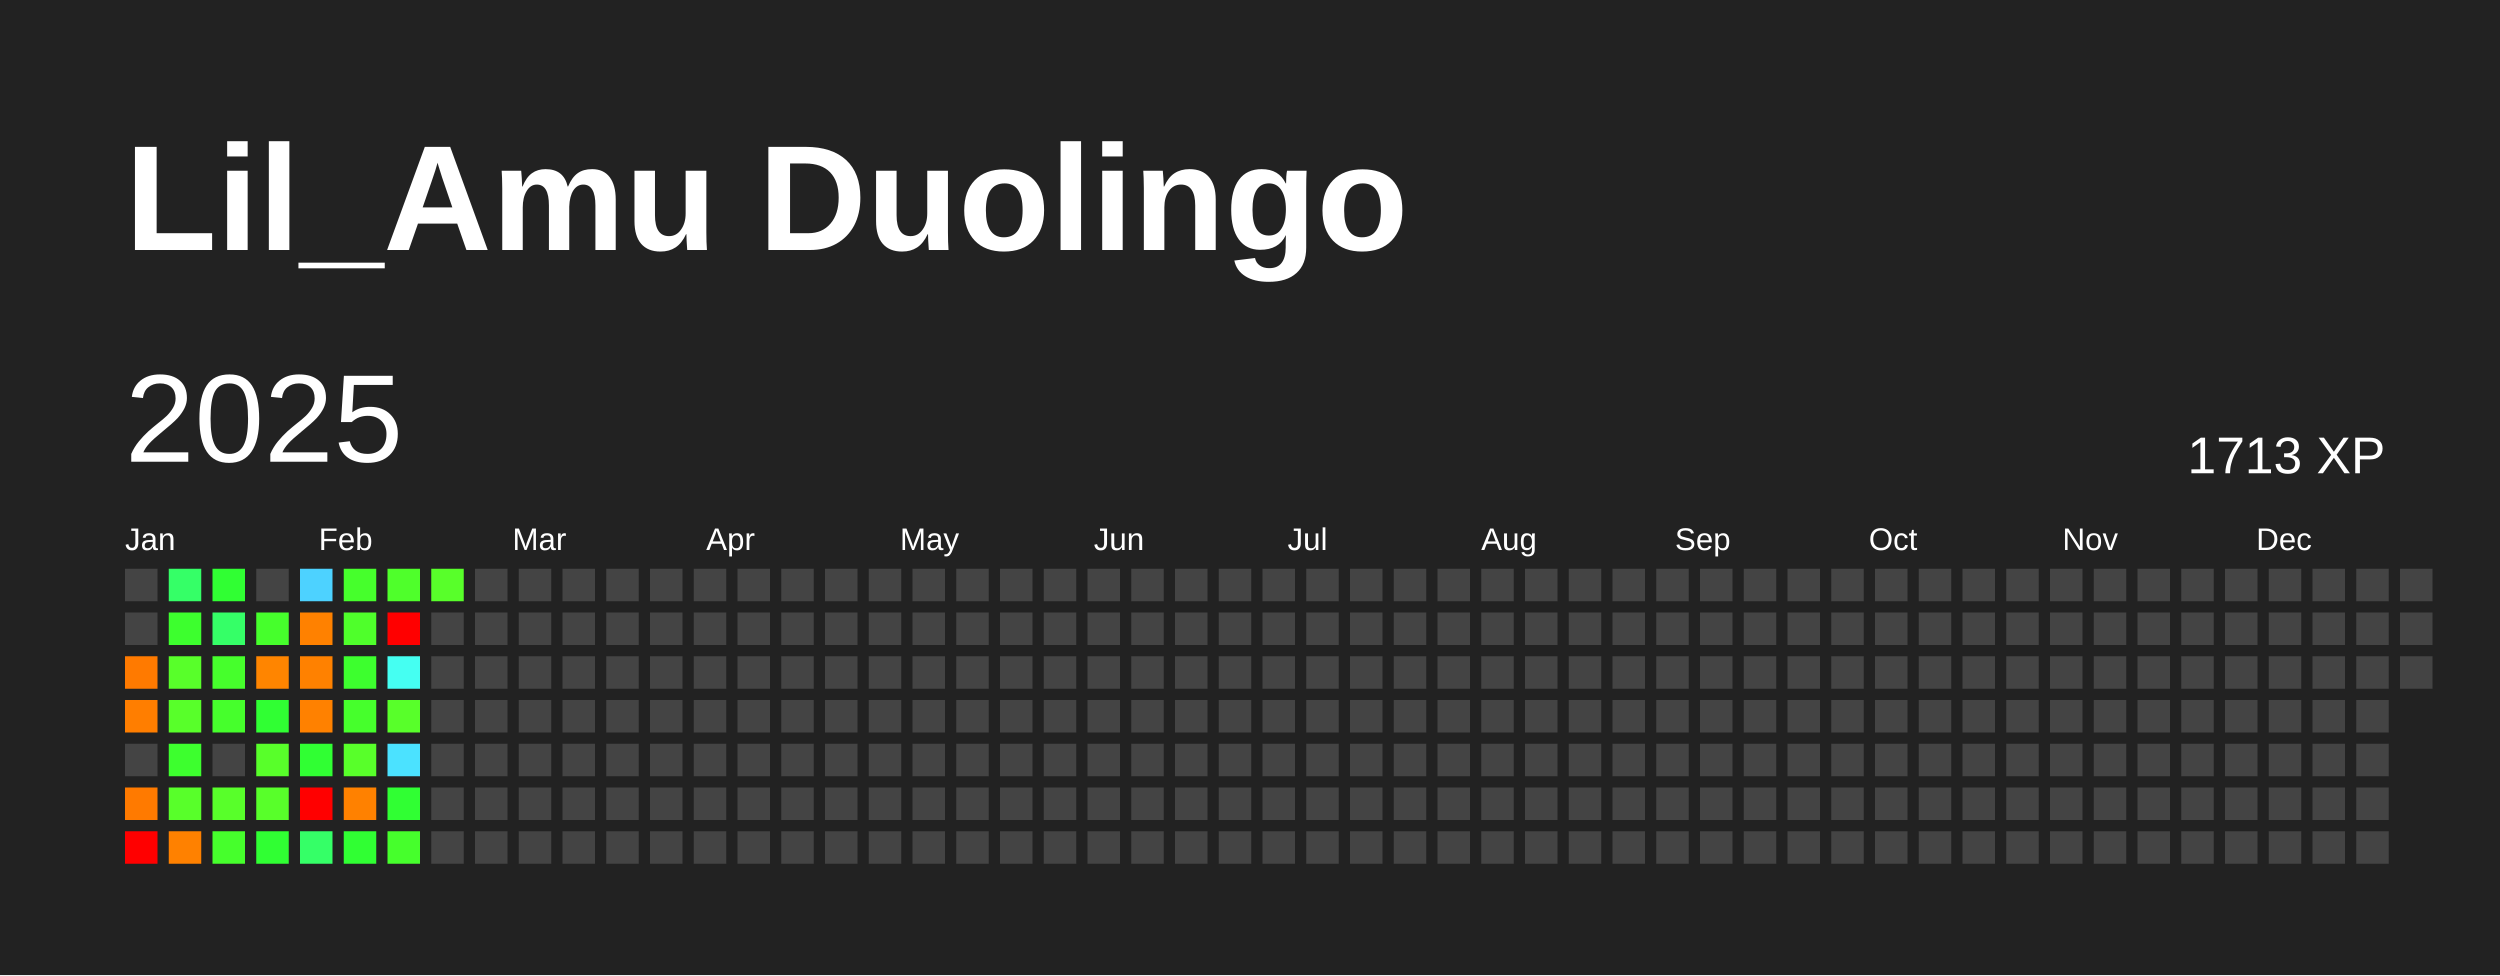
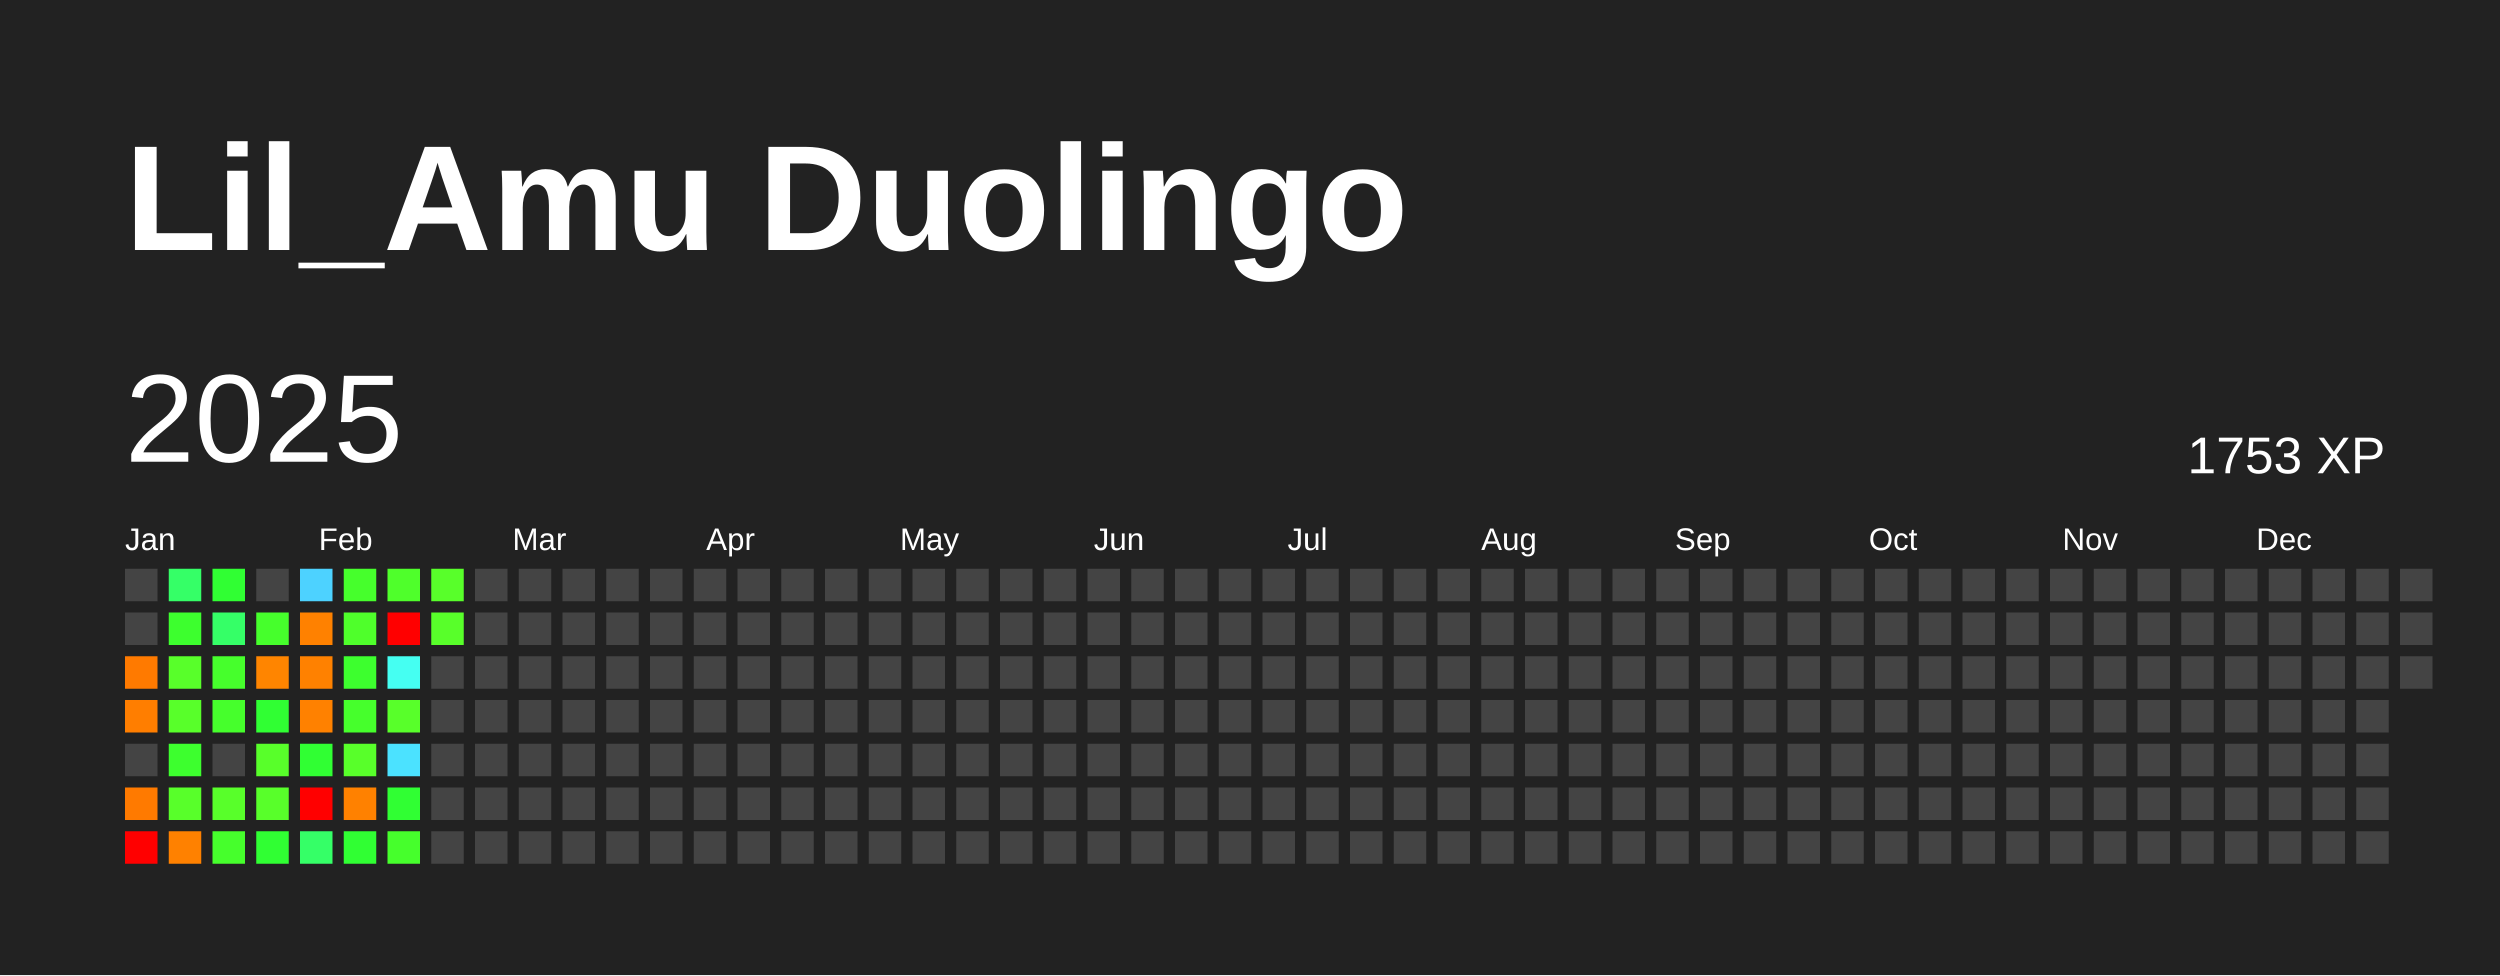
<svg xmlns="http://www.w3.org/2000/svg" baseProfile="full" height="78mm" version="1.1" viewBox="0,0,200,78" width="200mm">
  <defs />
  <rect fill="#222222" height="78" width="200" x="0" y="0" />
  <text fill="#FFFFFF" style="font-size:12px; font-family:Arial; font-weight:bold;" x="10" y="20">Lil_Amu Duolingo</text>
  <text dominant-baseline="hanging" fill="#FFFFFF" style="font-size:10.0px; font-family:Arial;" x="10" y="30">2025</text>
-   <text dominant-baseline="hanging" fill="#FFFFFF" style="font-size:4.125px; font-family:Arial;" x="175" y="35">1713 XP</text>
+   <text dominant-baseline="hanging" fill="#FFFFFF" style="font-size:4.125px; font-family:Arial;" x="175" y="35">1753 XP</text>
  <text fill="#FFFFFF" style="font-size:2.5px; font-family:Arial" x="10.0" y="44">Jan</text>
  <text fill="#FFFFFF" style="font-size:2.5px; font-family:Arial" x="25.5" y="44">Feb</text>
  <text fill="#FFFFFF" style="font-size:2.5px; font-family:Arial" x="41.0" y="44">Mar</text>
  <text fill="#FFFFFF" style="font-size:2.5px; font-family:Arial" x="56.5" y="44">Apr</text>
  <text fill="#FFFFFF" style="font-size:2.5px; font-family:Arial" x="72.0" y="44">May</text>
  <text fill="#FFFFFF" style="font-size:2.5px; font-family:Arial" x="87.5" y="44">Jun</text>
  <text fill="#FFFFFF" style="font-size:2.5px; font-family:Arial" x="103.0" y="44">Jul</text>
  <text fill="#FFFFFF" style="font-size:2.5px; font-family:Arial" x="118.5" y="44">Aug</text>
  <text fill="#FFFFFF" style="font-size:2.5px; font-family:Arial" x="134.0" y="44">Sep</text>
  <text fill="#FFFFFF" style="font-size:2.5px; font-family:Arial" x="149.5" y="44">Oct</text>
  <text fill="#FFFFFF" style="font-size:2.5px; font-family:Arial" x="165.0" y="44">Nov</text>
  <text fill="#FFFFFF" style="font-size:2.5px; font-family:Arial" x="180.5" y="44">Dec</text>
  <rect fill="#444444" height="2.6" width="2.6" x="10.0" y="45.5" />
  <rect fill="#444444" height="2.6" width="2.6" x="10.0" y="49.0" />
  <rect fill="#ff7a00" height="2.6" width="2.6" x="10.0" y="52.5" />
  <rect fill="#ff7e00" height="2.6" width="2.6" x="10.0" y="56.0" />
  <rect fill="#444444" height="2.6" width="2.6" x="10.0" y="59.5" />
  <rect fill="#ff7a00" height="2.6" width="2.6" x="10.0" y="63.0" />
  <rect fill="red" height="2.6" width="2.6" x="10.0" y="66.5" />
  <rect fill="#35ff67" height="2.6" width="2.6" x="13.5" y="45.5" />
  <rect fill="#3dff2e" height="2.6" width="2.6" x="13.5" y="49.0" />
  <rect fill="#58ff2a" height="2.6" width="2.6" x="13.5" y="52.5" />
  <rect fill="#58ff2a" height="2.6" width="2.6" x="13.5" y="56.0" />
  <rect fill="#3dff2e" height="2.6" width="2.6" x="13.5" y="59.5" />
  <rect fill="#58ff2a" height="2.6" width="2.6" x="13.5" y="63.0" />
  <rect fill="#ff8100" height="2.6" width="2.6" x="13.5" y="66.5" />
  <rect fill="#30ff33" height="2.6" width="2.6" x="17.0" y="45.5" />
  <rect fill="#35ff67" height="2.6" width="2.6" x="17.0" y="49.0" />
  <rect fill="#46ff2c" height="2.6" width="2.6" x="17.0" y="52.5" />
  <rect fill="#46ff2c" height="2.6" width="2.6" x="17.0" y="56.0" />
  <rect fill="#444444" height="2.6" width="2.6" x="17.0" y="59.5" />
  <rect fill="#58ff2a" height="2.6" width="2.6" x="17.0" y="63.0" />
  <rect fill="#46ff2c" height="2.6" width="2.6" x="17.0" y="66.5" />
  <rect fill="#444444" height="2.6" width="2.6" x="20.5" y="45.5" />
  <rect fill="#46ff2c" height="2.6" width="2.6" x="20.5" y="49.0" />
  <rect fill="#ff8500" height="2.6" width="2.6" x="20.5" y="52.5" />
  <rect fill="#30ff33" height="2.6" width="2.6" x="20.5" y="56.0" />
  <rect fill="#58ff2a" height="2.6" width="2.6" x="20.5" y="59.5" />
  <rect fill="#58ff2a" height="2.6" width="2.6" x="20.5" y="63.0" />
  <rect fill="#30ff33" height="2.6" width="2.6" x="20.5" y="66.5" />
  <rect fill="#4dd2ff" height="2.6" width="2.6" x="24.0" y="45.5" />
  <rect fill="#ff8100" height="2.6" width="2.6" x="24.0" y="49.0" />
  <rect fill="#ff8100" height="2.6" width="2.6" x="24.0" y="52.5" />
  <rect fill="#ff8100" height="2.6" width="2.6" x="24.0" y="56.0" />
  <rect fill="#30ff33" height="2.6" width="2.6" x="24.0" y="59.5" />
  <rect fill="red" height="2.6" width="2.6" x="24.0" y="63.0" />
  <rect fill="#35ff67" height="2.6" width="2.6" x="24.0" y="66.5" />
  <rect fill="#46ff2c" height="2.6" width="2.6" x="27.5" y="45.5" />
  <rect fill="#4fff2b" height="2.6" width="2.6" x="27.5" y="49.0" />
  <rect fill="#3dff2e" height="2.6" width="2.6" x="27.5" y="52.5" />
  <rect fill="#46ff2c" height="2.6" width="2.6" x="27.5" y="56.0" />
  <rect fill="#58ff2a" height="2.6" width="2.6" x="27.5" y="59.5" />
  <rect fill="#ff8100" height="2.6" width="2.6" x="27.5" y="63.0" />
  <rect fill="#30ff33" height="2.6" width="2.6" x="27.5" y="66.5" />
  <rect fill="#4fff2b" height="2.6" width="2.6" x="31.0" y="45.5" />
  <rect fill="red" height="2.6" width="2.6" x="31.0" y="49.0" />
  <rect fill="#45fff2" height="2.6" width="2.6" x="31.0" y="52.5" />
  <rect fill="#58ff2a" height="2.6" width="2.6" x="31.0" y="56.0" />
  <rect fill="#4be2ff" height="2.6" width="2.6" x="31.0" y="59.5" />
  <rect fill="#30ff33" height="2.6" width="2.6" x="31.0" y="63.0" />
  <rect fill="#46ff2c" height="2.6" width="2.6" x="31.0" y="66.5" />
  <rect fill="#58ff2a" height="2.6" width="2.6" x="34.5" y="45.5" />
-   <rect fill="#444444" height="2.6" width="2.6" x="34.5" y="49.0" />
+   <rect fill="#58ff2a" height="2.6" width="2.6" x="34.5" y="49.0" />
  <rect fill="#444444" height="2.6" width="2.6" x="34.5" y="52.5" />
  <rect fill="#444444" height="2.6" width="2.6" x="34.5" y="56.0" />
  <rect fill="#444444" height="2.6" width="2.6" x="34.5" y="59.5" />
  <rect fill="#444444" height="2.6" width="2.6" x="34.5" y="63.0" />
  <rect fill="#444444" height="2.6" width="2.6" x="34.5" y="66.5" />
  <rect fill="#444444" height="2.6" width="2.6" x="38.0" y="45.5" />
  <rect fill="#444444" height="2.6" width="2.6" x="38.0" y="49.0" />
  <rect fill="#444444" height="2.6" width="2.6" x="38.0" y="52.5" />
  <rect fill="#444444" height="2.6" width="2.6" x="38.0" y="56.0" />
  <rect fill="#444444" height="2.6" width="2.6" x="38.0" y="59.5" />
  <rect fill="#444444" height="2.6" width="2.6" x="38.0" y="63.0" />
  <rect fill="#444444" height="2.6" width="2.6" x="38.0" y="66.5" />
  <rect fill="#444444" height="2.6" width="2.6" x="41.5" y="45.5" />
  <rect fill="#444444" height="2.6" width="2.6" x="41.5" y="49.0" />
  <rect fill="#444444" height="2.6" width="2.6" x="41.5" y="52.5" />
  <rect fill="#444444" height="2.6" width="2.6" x="41.5" y="56.0" />
  <rect fill="#444444" height="2.6" width="2.6" x="41.5" y="59.5" />
  <rect fill="#444444" height="2.6" width="2.6" x="41.5" y="63.0" />
  <rect fill="#444444" height="2.6" width="2.6" x="41.5" y="66.5" />
  <rect fill="#444444" height="2.6" width="2.6" x="45.0" y="45.5" />
  <rect fill="#444444" height="2.6" width="2.6" x="45.0" y="49.0" />
  <rect fill="#444444" height="2.6" width="2.6" x="45.0" y="52.5" />
  <rect fill="#444444" height="2.6" width="2.6" x="45.0" y="56.0" />
  <rect fill="#444444" height="2.6" width="2.6" x="45.0" y="59.5" />
  <rect fill="#444444" height="2.6" width="2.6" x="45.0" y="63.0" />
  <rect fill="#444444" height="2.6" width="2.6" x="45.0" y="66.5" />
  <rect fill="#444444" height="2.6" width="2.6" x="48.5" y="45.5" />
  <rect fill="#444444" height="2.6" width="2.6" x="48.5" y="49.0" />
  <rect fill="#444444" height="2.6" width="2.6" x="48.5" y="52.5" />
  <rect fill="#444444" height="2.6" width="2.6" x="48.5" y="56.0" />
  <rect fill="#444444" height="2.6" width="2.6" x="48.5" y="59.5" />
  <rect fill="#444444" height="2.6" width="2.6" x="48.5" y="63.0" />
  <rect fill="#444444" height="2.6" width="2.6" x="48.5" y="66.5" />
  <rect fill="#444444" height="2.6" width="2.6" x="52.0" y="45.5" />
  <rect fill="#444444" height="2.6" width="2.6" x="52.0" y="49.0" />
  <rect fill="#444444" height="2.6" width="2.6" x="52.0" y="52.5" />
  <rect fill="#444444" height="2.6" width="2.6" x="52.0" y="56.0" />
  <rect fill="#444444" height="2.6" width="2.6" x="52.0" y="59.5" />
  <rect fill="#444444" height="2.6" width="2.6" x="52.0" y="63.0" />
  <rect fill="#444444" height="2.6" width="2.6" x="52.0" y="66.5" />
  <rect fill="#444444" height="2.6" width="2.6" x="55.5" y="45.5" />
  <rect fill="#444444" height="2.6" width="2.6" x="55.5" y="49.0" />
  <rect fill="#444444" height="2.6" width="2.6" x="55.5" y="52.5" />
  <rect fill="#444444" height="2.6" width="2.6" x="55.5" y="56.0" />
  <rect fill="#444444" height="2.6" width="2.6" x="55.5" y="59.5" />
  <rect fill="#444444" height="2.6" width="2.6" x="55.5" y="63.0" />
  <rect fill="#444444" height="2.6" width="2.6" x="55.5" y="66.5" />
  <rect fill="#444444" height="2.6" width="2.6" x="59.0" y="45.5" />
  <rect fill="#444444" height="2.6" width="2.6" x="59.0" y="49.0" />
  <rect fill="#444444" height="2.6" width="2.6" x="59.0" y="52.5" />
  <rect fill="#444444" height="2.6" width="2.6" x="59.0" y="56.0" />
  <rect fill="#444444" height="2.6" width="2.6" x="59.0" y="59.5" />
  <rect fill="#444444" height="2.6" width="2.6" x="59.0" y="63.0" />
  <rect fill="#444444" height="2.6" width="2.6" x="59.0" y="66.5" />
  <rect fill="#444444" height="2.6" width="2.6" x="62.5" y="45.5" />
  <rect fill="#444444" height="2.6" width="2.6" x="62.5" y="49.0" />
  <rect fill="#444444" height="2.6" width="2.6" x="62.5" y="52.5" />
  <rect fill="#444444" height="2.6" width="2.6" x="62.5" y="56.0" />
  <rect fill="#444444" height="2.6" width="2.6" x="62.5" y="59.5" />
  <rect fill="#444444" height="2.6" width="2.6" x="62.5" y="63.0" />
  <rect fill="#444444" height="2.6" width="2.6" x="62.5" y="66.5" />
  <rect fill="#444444" height="2.6" width="2.6" x="66.0" y="45.5" />
  <rect fill="#444444" height="2.6" width="2.6" x="66.0" y="49.0" />
  <rect fill="#444444" height="2.6" width="2.6" x="66.0" y="52.5" />
  <rect fill="#444444" height="2.6" width="2.6" x="66.0" y="56.0" />
  <rect fill="#444444" height="2.6" width="2.6" x="66.0" y="59.5" />
  <rect fill="#444444" height="2.6" width="2.6" x="66.0" y="63.0" />
  <rect fill="#444444" height="2.6" width="2.6" x="66.0" y="66.5" />
  <rect fill="#444444" height="2.6" width="2.6" x="69.5" y="45.5" />
  <rect fill="#444444" height="2.6" width="2.6" x="69.5" y="49.0" />
  <rect fill="#444444" height="2.6" width="2.6" x="69.5" y="52.5" />
  <rect fill="#444444" height="2.6" width="2.6" x="69.5" y="56.0" />
  <rect fill="#444444" height="2.6" width="2.6" x="69.5" y="59.5" />
  <rect fill="#444444" height="2.6" width="2.6" x="69.5" y="63.0" />
  <rect fill="#444444" height="2.6" width="2.6" x="69.5" y="66.5" />
  <rect fill="#444444" height="2.6" width="2.6" x="73.0" y="45.5" />
  <rect fill="#444444" height="2.6" width="2.6" x="73.0" y="49.0" />
  <rect fill="#444444" height="2.6" width="2.6" x="73.0" y="52.5" />
  <rect fill="#444444" height="2.6" width="2.6" x="73.0" y="56.0" />
  <rect fill="#444444" height="2.6" width="2.6" x="73.0" y="59.5" />
  <rect fill="#444444" height="2.6" width="2.6" x="73.0" y="63.0" />
  <rect fill="#444444" height="2.6" width="2.6" x="73.0" y="66.5" />
  <rect fill="#444444" height="2.6" width="2.6" x="76.5" y="45.5" />
  <rect fill="#444444" height="2.6" width="2.6" x="76.5" y="49.0" />
  <rect fill="#444444" height="2.6" width="2.6" x="76.5" y="52.5" />
  <rect fill="#444444" height="2.6" width="2.6" x="76.5" y="56.0" />
  <rect fill="#444444" height="2.6" width="2.6" x="76.5" y="59.5" />
  <rect fill="#444444" height="2.6" width="2.6" x="76.5" y="63.0" />
  <rect fill="#444444" height="2.6" width="2.6" x="76.5" y="66.5" />
  <rect fill="#444444" height="2.6" width="2.6" x="80.0" y="45.5" />
  <rect fill="#444444" height="2.6" width="2.6" x="80.0" y="49.0" />
  <rect fill="#444444" height="2.6" width="2.6" x="80.0" y="52.5" />
  <rect fill="#444444" height="2.6" width="2.6" x="80.0" y="56.0" />
  <rect fill="#444444" height="2.6" width="2.6" x="80.0" y="59.5" />
  <rect fill="#444444" height="2.6" width="2.6" x="80.0" y="63.0" />
  <rect fill="#444444" height="2.6" width="2.6" x="80.0" y="66.5" />
  <rect fill="#444444" height="2.6" width="2.6" x="83.5" y="45.5" />
  <rect fill="#444444" height="2.6" width="2.6" x="83.5" y="49.0" />
  <rect fill="#444444" height="2.6" width="2.6" x="83.5" y="52.5" />
  <rect fill="#444444" height="2.6" width="2.6" x="83.5" y="56.0" />
  <rect fill="#444444" height="2.6" width="2.6" x="83.5" y="59.5" />
  <rect fill="#444444" height="2.6" width="2.6" x="83.5" y="63.0" />
  <rect fill="#444444" height="2.6" width="2.6" x="83.5" y="66.5" />
  <rect fill="#444444" height="2.6" width="2.6" x="87.0" y="45.5" />
  <rect fill="#444444" height="2.6" width="2.6" x="87.0" y="49.0" />
  <rect fill="#444444" height="2.6" width="2.6" x="87.0" y="52.5" />
  <rect fill="#444444" height="2.6" width="2.6" x="87.0" y="56.0" />
  <rect fill="#444444" height="2.6" width="2.6" x="87.0" y="59.5" />
  <rect fill="#444444" height="2.6" width="2.6" x="87.0" y="63.0" />
  <rect fill="#444444" height="2.6" width="2.6" x="87.0" y="66.5" />
  <rect fill="#444444" height="2.6" width="2.6" x="90.5" y="45.5" />
  <rect fill="#444444" height="2.6" width="2.6" x="90.5" y="49.0" />
  <rect fill="#444444" height="2.6" width="2.6" x="90.5" y="52.5" />
  <rect fill="#444444" height="2.6" width="2.6" x="90.5" y="56.0" />
  <rect fill="#444444" height="2.6" width="2.6" x="90.5" y="59.5" />
  <rect fill="#444444" height="2.6" width="2.6" x="90.5" y="63.0" />
  <rect fill="#444444" height="2.6" width="2.6" x="90.5" y="66.5" />
  <rect fill="#444444" height="2.6" width="2.6" x="94.0" y="45.5" />
  <rect fill="#444444" height="2.6" width="2.6" x="94.0" y="49.0" />
  <rect fill="#444444" height="2.6" width="2.6" x="94.0" y="52.5" />
  <rect fill="#444444" height="2.6" width="2.6" x="94.0" y="56.0" />
  <rect fill="#444444" height="2.6" width="2.6" x="94.0" y="59.5" />
  <rect fill="#444444" height="2.6" width="2.6" x="94.0" y="63.0" />
  <rect fill="#444444" height="2.6" width="2.6" x="94.0" y="66.5" />
  <rect fill="#444444" height="2.6" width="2.6" x="97.5" y="45.5" />
  <rect fill="#444444" height="2.6" width="2.6" x="97.5" y="49.0" />
  <rect fill="#444444" height="2.6" width="2.6" x="97.5" y="52.5" />
  <rect fill="#444444" height="2.6" width="2.6" x="97.5" y="56.0" />
  <rect fill="#444444" height="2.6" width="2.6" x="97.5" y="59.5" />
  <rect fill="#444444" height="2.6" width="2.6" x="97.5" y="63.0" />
  <rect fill="#444444" height="2.6" width="2.6" x="97.5" y="66.5" />
  <rect fill="#444444" height="2.6" width="2.6" x="101.0" y="45.5" />
  <rect fill="#444444" height="2.6" width="2.6" x="101.0" y="49.0" />
  <rect fill="#444444" height="2.6" width="2.6" x="101.0" y="52.5" />
  <rect fill="#444444" height="2.6" width="2.6" x="101.0" y="56.0" />
  <rect fill="#444444" height="2.6" width="2.6" x="101.0" y="59.5" />
  <rect fill="#444444" height="2.6" width="2.6" x="101.0" y="63.0" />
  <rect fill="#444444" height="2.6" width="2.6" x="101.0" y="66.5" />
  <rect fill="#444444" height="2.6" width="2.6" x="104.5" y="45.5" />
  <rect fill="#444444" height="2.6" width="2.6" x="104.5" y="49.0" />
  <rect fill="#444444" height="2.6" width="2.6" x="104.5" y="52.5" />
  <rect fill="#444444" height="2.6" width="2.6" x="104.5" y="56.0" />
  <rect fill="#444444" height="2.6" width="2.6" x="104.5" y="59.5" />
  <rect fill="#444444" height="2.6" width="2.6" x="104.5" y="63.0" />
  <rect fill="#444444" height="2.6" width="2.6" x="104.5" y="66.5" />
  <rect fill="#444444" height="2.6" width="2.6" x="108.0" y="45.5" />
  <rect fill="#444444" height="2.6" width="2.6" x="108.0" y="49.0" />
  <rect fill="#444444" height="2.6" width="2.6" x="108.0" y="52.5" />
  <rect fill="#444444" height="2.6" width="2.6" x="108.0" y="56.0" />
  <rect fill="#444444" height="2.6" width="2.6" x="108.0" y="59.5" />
  <rect fill="#444444" height="2.6" width="2.6" x="108.0" y="63.0" />
  <rect fill="#444444" height="2.6" width="2.6" x="108.0" y="66.5" />
  <rect fill="#444444" height="2.6" width="2.6" x="111.5" y="45.5" />
  <rect fill="#444444" height="2.6" width="2.6" x="111.5" y="49.0" />
  <rect fill="#444444" height="2.6" width="2.6" x="111.5" y="52.5" />
  <rect fill="#444444" height="2.6" width="2.6" x="111.5" y="56.0" />
  <rect fill="#444444" height="2.6" width="2.6" x="111.5" y="59.5" />
  <rect fill="#444444" height="2.6" width="2.6" x="111.5" y="63.0" />
  <rect fill="#444444" height="2.6" width="2.6" x="111.5" y="66.5" />
  <rect fill="#444444" height="2.6" width="2.6" x="115.0" y="45.5" />
  <rect fill="#444444" height="2.6" width="2.6" x="115.0" y="49.0" />
  <rect fill="#444444" height="2.6" width="2.6" x="115.0" y="52.5" />
  <rect fill="#444444" height="2.6" width="2.6" x="115.0" y="56.0" />
  <rect fill="#444444" height="2.6" width="2.6" x="115.0" y="59.5" />
  <rect fill="#444444" height="2.6" width="2.6" x="115.0" y="63.0" />
  <rect fill="#444444" height="2.6" width="2.6" x="115.0" y="66.5" />
  <rect fill="#444444" height="2.6" width="2.6" x="118.5" y="45.5" />
  <rect fill="#444444" height="2.6" width="2.6" x="118.5" y="49.0" />
  <rect fill="#444444" height="2.6" width="2.6" x="118.5" y="52.5" />
  <rect fill="#444444" height="2.6" width="2.6" x="118.5" y="56.0" />
  <rect fill="#444444" height="2.6" width="2.6" x="118.5" y="59.5" />
  <rect fill="#444444" height="2.6" width="2.6" x="118.5" y="63.0" />
  <rect fill="#444444" height="2.6" width="2.6" x="118.5" y="66.5" />
  <rect fill="#444444" height="2.6" width="2.6" x="122.0" y="45.5" />
  <rect fill="#444444" height="2.6" width="2.6" x="122.0" y="49.0" />
  <rect fill="#444444" height="2.6" width="2.6" x="122.0" y="52.5" />
  <rect fill="#444444" height="2.6" width="2.6" x="122.0" y="56.0" />
  <rect fill="#444444" height="2.6" width="2.6" x="122.0" y="59.5" />
  <rect fill="#444444" height="2.6" width="2.6" x="122.0" y="63.0" />
  <rect fill="#444444" height="2.6" width="2.6" x="122.0" y="66.5" />
  <rect fill="#444444" height="2.6" width="2.6" x="125.5" y="45.5" />
  <rect fill="#444444" height="2.6" width="2.6" x="125.5" y="49.0" />
  <rect fill="#444444" height="2.6" width="2.6" x="125.5" y="52.5" />
  <rect fill="#444444" height="2.6" width="2.6" x="125.5" y="56.0" />
  <rect fill="#444444" height="2.6" width="2.6" x="125.5" y="59.5" />
  <rect fill="#444444" height="2.6" width="2.6" x="125.5" y="63.0" />
  <rect fill="#444444" height="2.6" width="2.6" x="125.5" y="66.5" />
  <rect fill="#444444" height="2.6" width="2.6" x="129.0" y="45.5" />
  <rect fill="#444444" height="2.6" width="2.6" x="129.0" y="49.0" />
  <rect fill="#444444" height="2.6" width="2.6" x="129.0" y="52.5" />
  <rect fill="#444444" height="2.6" width="2.6" x="129.0" y="56.0" />
  <rect fill="#444444" height="2.6" width="2.6" x="129.0" y="59.5" />
  <rect fill="#444444" height="2.6" width="2.6" x="129.0" y="63.0" />
  <rect fill="#444444" height="2.6" width="2.6" x="129.0" y="66.5" />
  <rect fill="#444444" height="2.6" width="2.6" x="132.5" y="45.5" />
  <rect fill="#444444" height="2.6" width="2.6" x="132.5" y="49.0" />
  <rect fill="#444444" height="2.6" width="2.6" x="132.5" y="52.5" />
  <rect fill="#444444" height="2.6" width="2.6" x="132.5" y="56.0" />
  <rect fill="#444444" height="2.6" width="2.6" x="132.5" y="59.5" />
  <rect fill="#444444" height="2.6" width="2.6" x="132.5" y="63.0" />
  <rect fill="#444444" height="2.6" width="2.6" x="132.5" y="66.5" />
  <rect fill="#444444" height="2.6" width="2.6" x="136.0" y="45.5" />
  <rect fill="#444444" height="2.6" width="2.6" x="136.0" y="49.0" />
  <rect fill="#444444" height="2.6" width="2.6" x="136.0" y="52.5" />
  <rect fill="#444444" height="2.6" width="2.6" x="136.0" y="56.0" />
  <rect fill="#444444" height="2.6" width="2.6" x="136.0" y="59.5" />
  <rect fill="#444444" height="2.6" width="2.6" x="136.0" y="63.0" />
  <rect fill="#444444" height="2.6" width="2.6" x="136.0" y="66.5" />
  <rect fill="#444444" height="2.6" width="2.6" x="139.5" y="45.5" />
  <rect fill="#444444" height="2.6" width="2.6" x="139.5" y="49.0" />
  <rect fill="#444444" height="2.6" width="2.6" x="139.5" y="52.5" />
  <rect fill="#444444" height="2.6" width="2.6" x="139.5" y="56.0" />
  <rect fill="#444444" height="2.6" width="2.6" x="139.5" y="59.5" />
  <rect fill="#444444" height="2.6" width="2.6" x="139.5" y="63.0" />
  <rect fill="#444444" height="2.6" width="2.6" x="139.5" y="66.5" />
  <rect fill="#444444" height="2.6" width="2.6" x="143.0" y="45.5" />
  <rect fill="#444444" height="2.6" width="2.6" x="143.0" y="49.0" />
  <rect fill="#444444" height="2.6" width="2.6" x="143.0" y="52.5" />
  <rect fill="#444444" height="2.6" width="2.6" x="143.0" y="56.0" />
  <rect fill="#444444" height="2.6" width="2.6" x="143.0" y="59.5" />
  <rect fill="#444444" height="2.6" width="2.6" x="143.0" y="63.0" />
  <rect fill="#444444" height="2.6" width="2.6" x="143.0" y="66.5" />
  <rect fill="#444444" height="2.6" width="2.6" x="146.5" y="45.5" />
  <rect fill="#444444" height="2.6" width="2.6" x="146.5" y="49.0" />
  <rect fill="#444444" height="2.6" width="2.6" x="146.5" y="52.5" />
  <rect fill="#444444" height="2.6" width="2.6" x="146.5" y="56.0" />
  <rect fill="#444444" height="2.6" width="2.6" x="146.5" y="59.5" />
  <rect fill="#444444" height="2.6" width="2.6" x="146.5" y="63.0" />
  <rect fill="#444444" height="2.6" width="2.6" x="146.5" y="66.5" />
  <rect fill="#444444" height="2.6" width="2.6" x="150.0" y="45.5" />
  <rect fill="#444444" height="2.6" width="2.6" x="150.0" y="49.0" />
  <rect fill="#444444" height="2.6" width="2.6" x="150.0" y="52.5" />
  <rect fill="#444444" height="2.6" width="2.6" x="150.0" y="56.0" />
  <rect fill="#444444" height="2.6" width="2.6" x="150.0" y="59.5" />
  <rect fill="#444444" height="2.6" width="2.6" x="150.0" y="63.0" />
  <rect fill="#444444" height="2.6" width="2.6" x="150.0" y="66.5" />
  <rect fill="#444444" height="2.6" width="2.6" x="153.5" y="45.5" />
  <rect fill="#444444" height="2.6" width="2.6" x="153.5" y="49.0" />
  <rect fill="#444444" height="2.6" width="2.6" x="153.5" y="52.5" />
  <rect fill="#444444" height="2.6" width="2.6" x="153.5" y="56.0" />
  <rect fill="#444444" height="2.6" width="2.6" x="153.5" y="59.5" />
  <rect fill="#444444" height="2.6" width="2.6" x="153.5" y="63.0" />
  <rect fill="#444444" height="2.6" width="2.6" x="153.5" y="66.5" />
  <rect fill="#444444" height="2.6" width="2.6" x="157.0" y="45.5" />
  <rect fill="#444444" height="2.6" width="2.6" x="157.0" y="49.0" />
  <rect fill="#444444" height="2.6" width="2.6" x="157.0" y="52.5" />
  <rect fill="#444444" height="2.6" width="2.6" x="157.0" y="56.0" />
  <rect fill="#444444" height="2.6" width="2.6" x="157.0" y="59.5" />
  <rect fill="#444444" height="2.6" width="2.6" x="157.0" y="63.0" />
  <rect fill="#444444" height="2.6" width="2.6" x="157.0" y="66.5" />
  <rect fill="#444444" height="2.6" width="2.6" x="160.5" y="45.5" />
  <rect fill="#444444" height="2.6" width="2.6" x="160.5" y="49.0" />
  <rect fill="#444444" height="2.6" width="2.6" x="160.5" y="52.5" />
  <rect fill="#444444" height="2.6" width="2.6" x="160.5" y="56.0" />
  <rect fill="#444444" height="2.6" width="2.6" x="160.5" y="59.5" />
  <rect fill="#444444" height="2.6" width="2.6" x="160.5" y="63.0" />
  <rect fill="#444444" height="2.6" width="2.6" x="160.5" y="66.5" />
  <rect fill="#444444" height="2.6" width="2.6" x="164.0" y="45.5" />
  <rect fill="#444444" height="2.6" width="2.6" x="164.0" y="49.0" />
  <rect fill="#444444" height="2.6" width="2.6" x="164.0" y="52.5" />
  <rect fill="#444444" height="2.6" width="2.6" x="164.0" y="56.0" />
  <rect fill="#444444" height="2.6" width="2.6" x="164.0" y="59.5" />
  <rect fill="#444444" height="2.6" width="2.6" x="164.0" y="63.0" />
  <rect fill="#444444" height="2.6" width="2.6" x="164.0" y="66.5" />
  <rect fill="#444444" height="2.6" width="2.6" x="167.5" y="45.5" />
  <rect fill="#444444" height="2.6" width="2.6" x="167.5" y="49.0" />
  <rect fill="#444444" height="2.6" width="2.6" x="167.5" y="52.5" />
  <rect fill="#444444" height="2.6" width="2.6" x="167.5" y="56.0" />
  <rect fill="#444444" height="2.6" width="2.6" x="167.5" y="59.5" />
  <rect fill="#444444" height="2.6" width="2.6" x="167.5" y="63.0" />
  <rect fill="#444444" height="2.6" width="2.6" x="167.5" y="66.5" />
  <rect fill="#444444" height="2.6" width="2.6" x="171.0" y="45.5" />
  <rect fill="#444444" height="2.6" width="2.6" x="171.0" y="49.0" />
  <rect fill="#444444" height="2.6" width="2.6" x="171.0" y="52.5" />
  <rect fill="#444444" height="2.6" width="2.6" x="171.0" y="56.0" />
  <rect fill="#444444" height="2.6" width="2.6" x="171.0" y="59.5" />
  <rect fill="#444444" height="2.6" width="2.6" x="171.0" y="63.0" />
  <rect fill="#444444" height="2.6" width="2.6" x="171.0" y="66.5" />
  <rect fill="#444444" height="2.6" width="2.6" x="174.5" y="45.5" />
  <rect fill="#444444" height="2.6" width="2.6" x="174.5" y="49.0" />
  <rect fill="#444444" height="2.6" width="2.6" x="174.5" y="52.5" />
  <rect fill="#444444" height="2.6" width="2.6" x="174.5" y="56.0" />
  <rect fill="#444444" height="2.6" width="2.6" x="174.5" y="59.5" />
  <rect fill="#444444" height="2.6" width="2.6" x="174.5" y="63.0" />
  <rect fill="#444444" height="2.6" width="2.6" x="174.5" y="66.5" />
  <rect fill="#444444" height="2.6" width="2.6" x="178.0" y="45.5" />
  <rect fill="#444444" height="2.6" width="2.6" x="178.0" y="49.0" />
  <rect fill="#444444" height="2.6" width="2.6" x="178.0" y="52.5" />
  <rect fill="#444444" height="2.6" width="2.6" x="178.0" y="56.0" />
  <rect fill="#444444" height="2.6" width="2.6" x="178.0" y="59.5" />
  <rect fill="#444444" height="2.6" width="2.6" x="178.0" y="63.0" />
  <rect fill="#444444" height="2.6" width="2.6" x="178.0" y="66.5" />
  <rect fill="#444444" height="2.6" width="2.6" x="181.5" y="45.5" />
  <rect fill="#444444" height="2.6" width="2.6" x="181.5" y="49.0" />
  <rect fill="#444444" height="2.6" width="2.6" x="181.5" y="52.5" />
  <rect fill="#444444" height="2.6" width="2.6" x="181.5" y="56.0" />
  <rect fill="#444444" height="2.6" width="2.6" x="181.5" y="59.5" />
  <rect fill="#444444" height="2.6" width="2.6" x="181.5" y="63.0" />
  <rect fill="#444444" height="2.6" width="2.6" x="181.5" y="66.5" />
  <rect fill="#444444" height="2.6" width="2.6" x="185.0" y="45.5" />
  <rect fill="#444444" height="2.6" width="2.6" x="185.0" y="49.0" />
  <rect fill="#444444" height="2.6" width="2.6" x="185.0" y="52.5" />
  <rect fill="#444444" height="2.6" width="2.6" x="185.0" y="56.0" />
  <rect fill="#444444" height="2.6" width="2.6" x="185.0" y="59.5" />
  <rect fill="#444444" height="2.6" width="2.6" x="185.0" y="63.0" />
  <rect fill="#444444" height="2.6" width="2.6" x="185.0" y="66.5" />
  <rect fill="#444444" height="2.6" width="2.6" x="188.5" y="45.5" />
  <rect fill="#444444" height="2.6" width="2.6" x="188.5" y="49.0" />
  <rect fill="#444444" height="2.6" width="2.6" x="188.5" y="52.5" />
  <rect fill="#444444" height="2.6" width="2.6" x="188.5" y="56.0" />
  <rect fill="#444444" height="2.6" width="2.6" x="188.5" y="59.5" />
  <rect fill="#444444" height="2.6" width="2.6" x="188.5" y="63.0" />
  <rect fill="#444444" height="2.6" width="2.6" x="188.5" y="66.5" />
  <rect fill="#444444" height="2.6" width="2.6" x="192.0" y="45.5" />
  <rect fill="#444444" height="2.6" width="2.6" x="192.0" y="49.0" />
  <rect fill="#444444" height="2.6" width="2.6" x="192.0" y="52.5" />
</svg>
